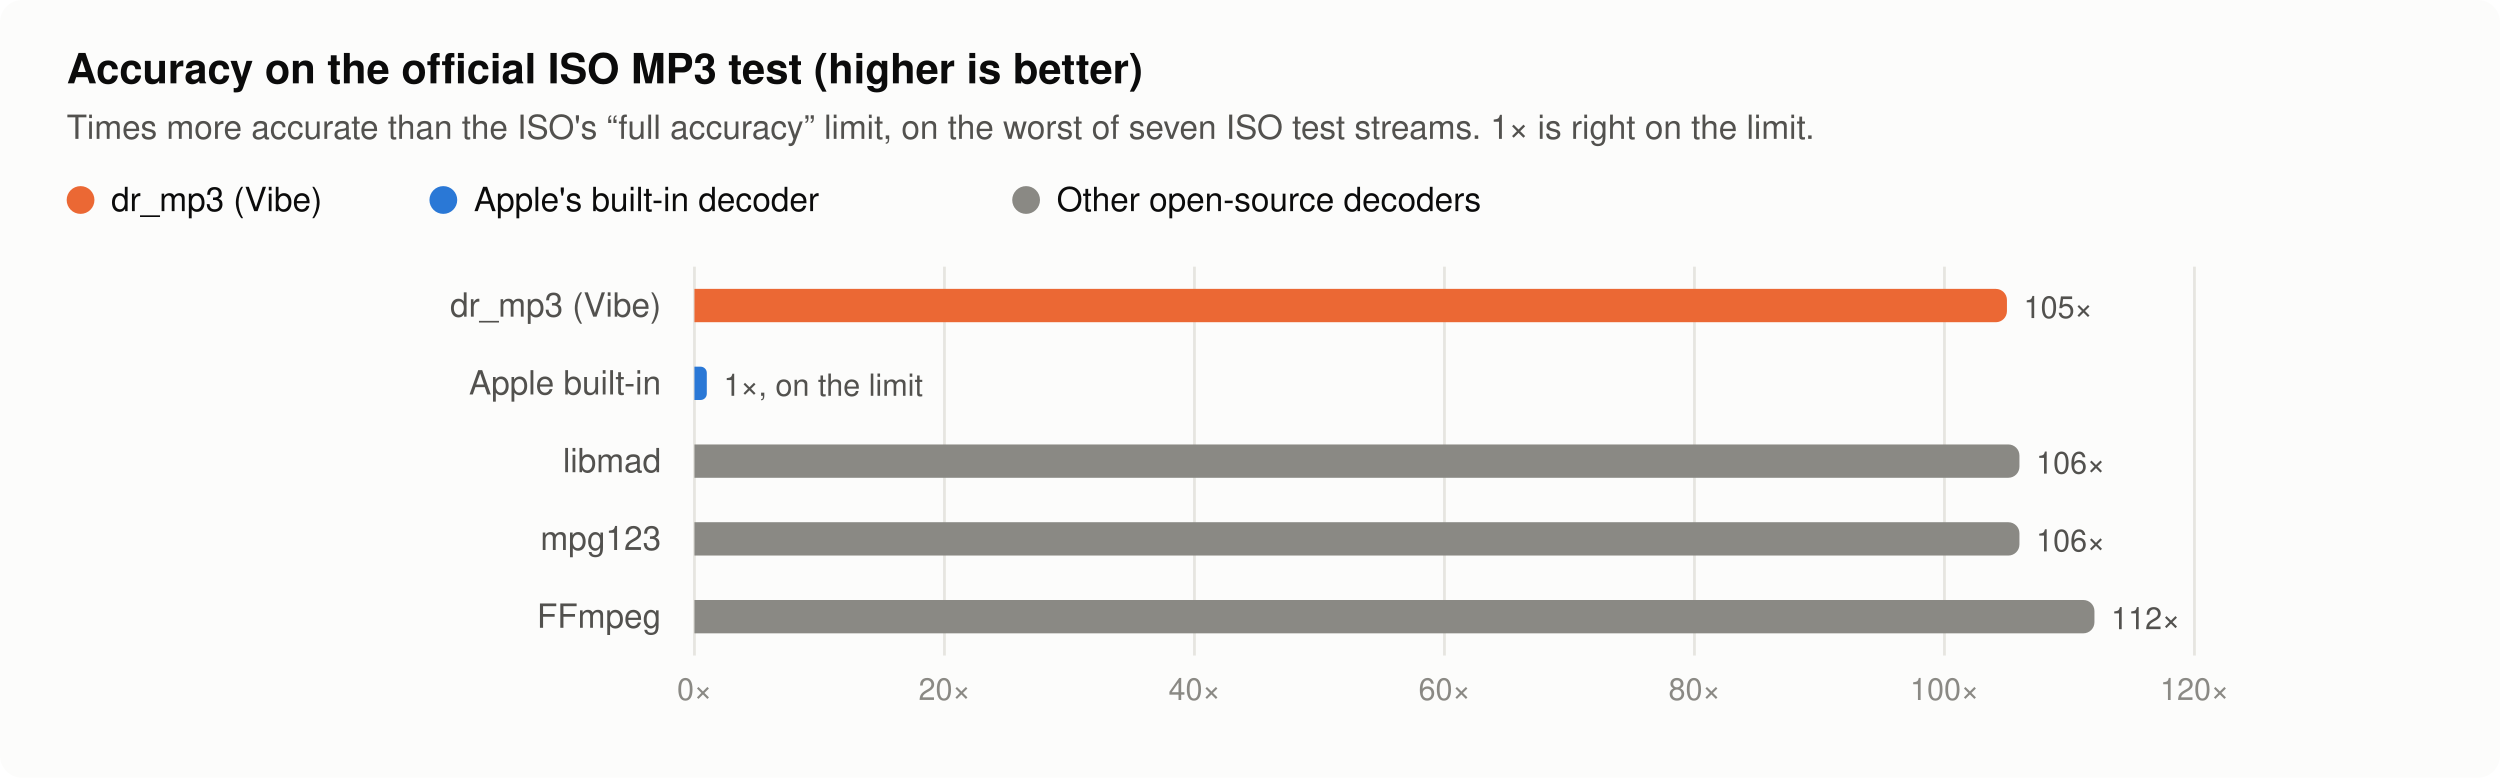
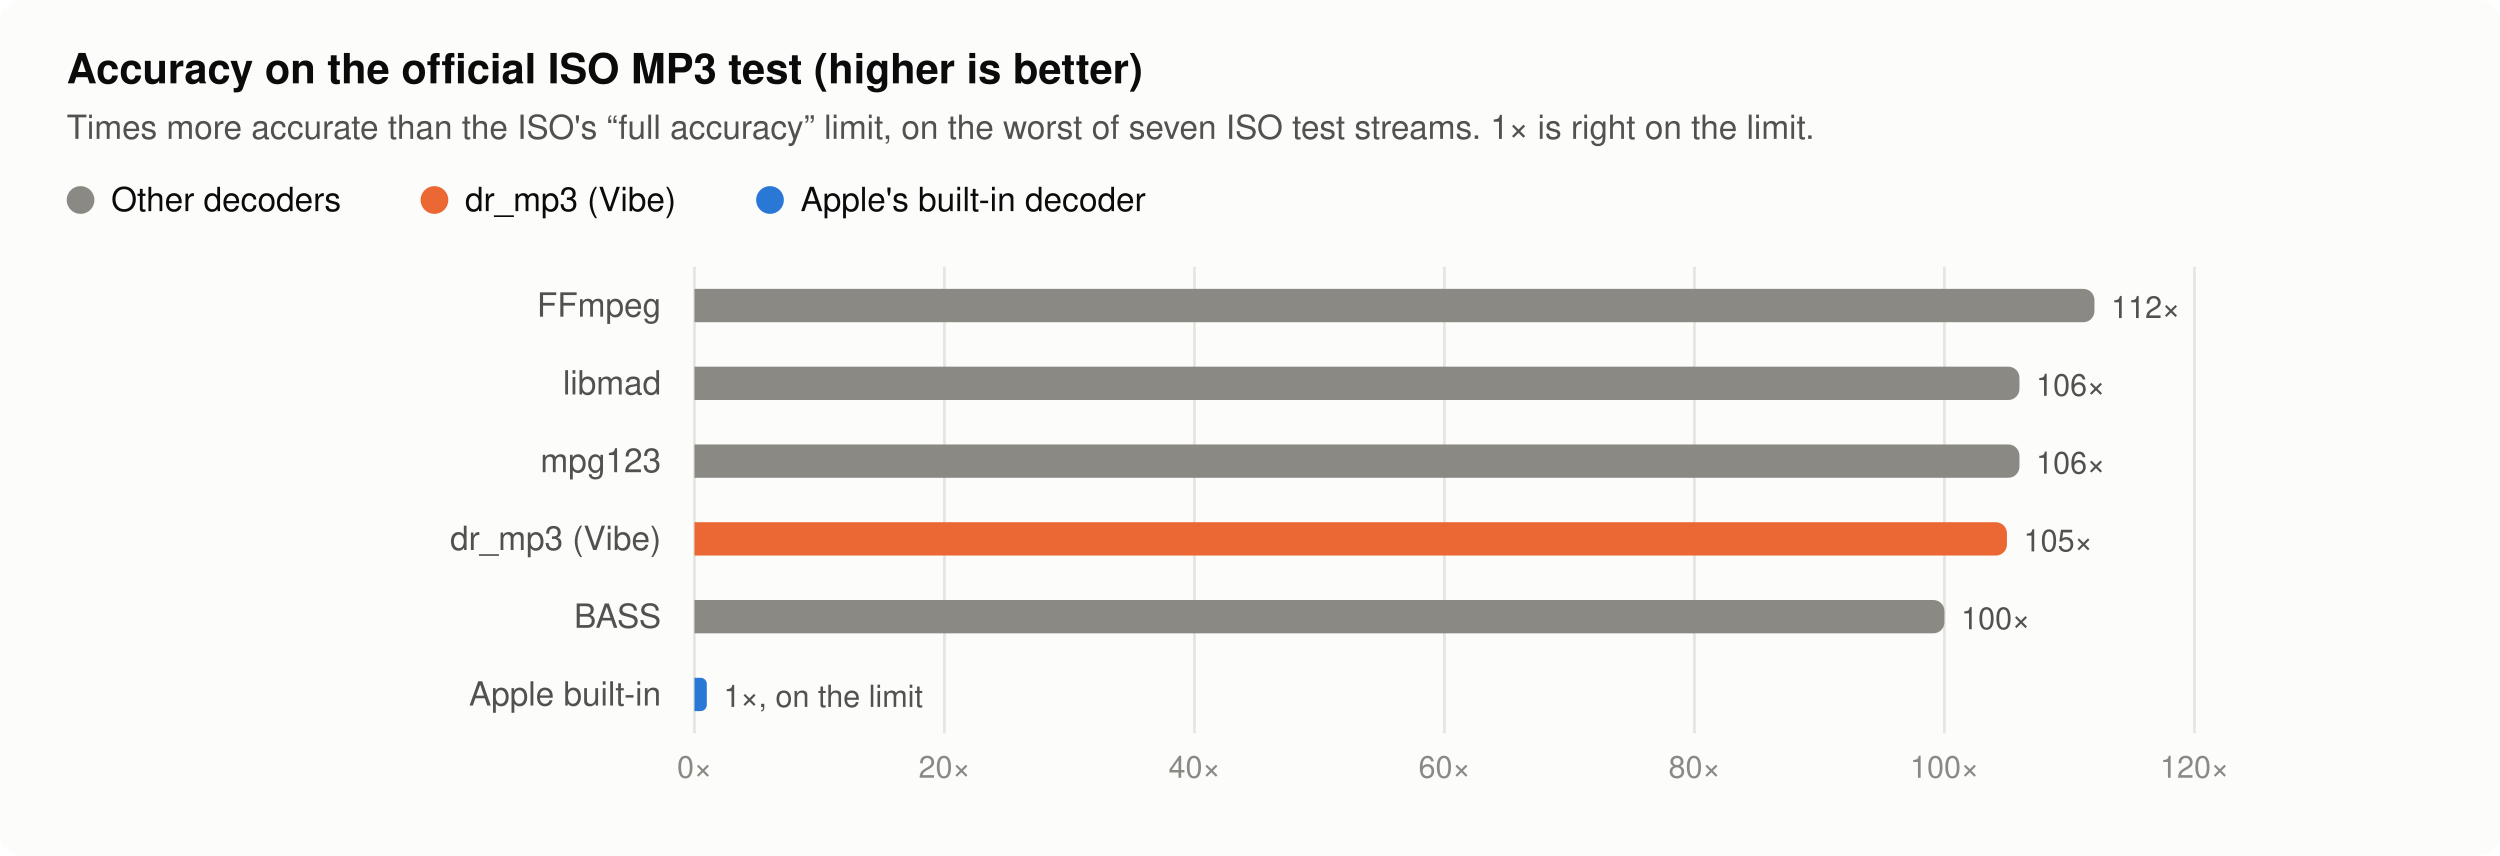
- <svg xmlns="http://www.w3.org/2000/svg" width="900" height="280" viewBox="0 0 900 280" font-family="-apple-system, BlinkMacSystemFont, 'Segoe UI', Helvetica, Arial, sans-serif" role="img" aria-label="Accuracy on the official ISO MP3 test streams, per decoder">
-   <rect width="900" height="280" rx="8" fill="#fcfcfb" />
+ <svg xmlns="http://www.w3.org/2000/svg" width="900" height="308" viewBox="0 0 900 308" font-family="-apple-system, BlinkMacSystemFont, 'Segoe UI', Helvetica, Arial, sans-serif" role="img" aria-label="Accuracy on the official ISO MP3 test streams, per decoder, best first">
+   <rect width="900" height="308" rx="8" fill="#fcfcfb" />
  <text x="24.0" y="30.0" font-size="15" fill="#0b0b0b" text-anchor="start" font-weight="600">Accuracy on the official ISO MP3 test (higher is better)</text>
  <text x="24.0" y="50.0" font-size="12" fill="#52514e" text-anchor="start" font-weight="400">Times more accurate than the ISO's “full accuracy” limit, on the worst of seven ISO test streams. 1× is right on the limit.</text>
-   <circle cx="29" cy="72" r="5" fill="#eb6834" />
-   <text x="40.0" y="76.0" font-size="12" fill="#0b0b0b" text-anchor="start" font-weight="400">dr_mp3 (Vibe)</text>
-   <circle cx="159.6" cy="72" r="5" fill="#2a78d6" />
-   <text x="170.6" y="76.0" font-size="12" fill="#0b0b0b" text-anchor="start" font-weight="400">Apple's built-in decoder</text>
-   <circle cx="369.4" cy="72" r="5" fill="#8a8984" />
-   <text x="380.4" y="76.0" font-size="12" fill="#0b0b0b" text-anchor="start" font-weight="400">Other open-source decoders</text>
-   <line x1="250.0" y1="96" x2="250.0" y2="236" stroke="#e6e5e0" />
-   <text x="250.0" y="252.0" font-size="11" fill="#8a8984" text-anchor="middle" font-weight="400">0×</text>
-   <line x1="340.0" y1="96" x2="340.0" y2="236" stroke="#e6e5e0" />
-   <text x="340.0" y="252.0" font-size="11" fill="#8a8984" text-anchor="middle" font-weight="400">20×</text>
-   <line x1="430.0" y1="96" x2="430.0" y2="236" stroke="#e6e5e0" />
-   <text x="430.0" y="252.0" font-size="11" fill="#8a8984" text-anchor="middle" font-weight="400">40×</text>
-   <line x1="520.0" y1="96" x2="520.0" y2="236" stroke="#e6e5e0" />
-   <text x="520.0" y="252.0" font-size="11" fill="#8a8984" text-anchor="middle" font-weight="400">60×</text>
-   <line x1="610.0" y1="96" x2="610.0" y2="236" stroke="#e6e5e0" />
-   <text x="610.0" y="252.0" font-size="11" fill="#8a8984" text-anchor="middle" font-weight="400">80×</text>
-   <line x1="700.0" y1="96" x2="700.0" y2="236" stroke="#e6e5e0" />
-   <text x="700.0" y="252.0" font-size="11" fill="#8a8984" text-anchor="middle" font-weight="400">100×</text>
-   <line x1="790.0" y1="96" x2="790.0" y2="236" stroke="#e6e5e0" />
-   <text x="790.0" y="252.0" font-size="11" fill="#8a8984" text-anchor="middle" font-weight="400">120×</text>
-   <text x="238.0" y="114.0" font-size="12" fill="#52514e" text-anchor="end" font-weight="400">dr_mp3 (Vibe)</text>
-   <path d="M250,104.0 h468.5 a4,4 0 0 1 4,4 v4.0 a4,4 0 0 1 -4,4 h-468.5 z" fill="#eb6834" />
-   <text x="728.5" y="114.5" font-size="11" fill="#52514e" text-anchor="start" font-weight="400">105×</text>
-   <text x="238.0" y="142.0" font-size="12" fill="#52514e" text-anchor="end" font-weight="400">Apple built-in</text>
-   <path d="M250,132.0 h2.2 a2.25,2.25 0 0 1 2.25,2.25 v7.5 a2.25,2.25 0 0 1 -2.25,2.25 h-2.2 z" fill="#2a78d6" />
-   <text x="260.5" y="142.5" font-size="11" fill="#52514e" text-anchor="start" font-weight="400">1×, on the limit</text>
-   <text x="238.0" y="170.0" font-size="12" fill="#52514e" text-anchor="end" font-weight="400">libmad</text>
+   <circle cx="29" cy="72" r="5" fill="#8a8984" />
+   <text x="40.0" y="76.0" font-size="12" fill="#0b0b0b" text-anchor="start" font-weight="400">Other decoders</text>
+   <circle cx="156.4" cy="72" r="5" fill="#eb6834" />
+   <text x="167.4" y="76.0" font-size="12" fill="#0b0b0b" text-anchor="start" font-weight="400">dr_mp3 (Vibe)</text>
+   <circle cx="277.2" cy="72" r="5" fill="#2a78d6" />
+   <text x="288.2" y="76.0" font-size="12" fill="#0b0b0b" text-anchor="start" font-weight="400">Apple's built-in decoder</text>
+   <line x1="250.0" y1="96" x2="250.0" y2="264" stroke="#e6e5e0" />
+   <text x="250.0" y="280.0" font-size="11" fill="#8a8984" text-anchor="middle" font-weight="400">0×</text>
+   <line x1="340.0" y1="96" x2="340.0" y2="264" stroke="#e6e5e0" />
+   <text x="340.0" y="280.0" font-size="11" fill="#8a8984" text-anchor="middle" font-weight="400">20×</text>
+   <line x1="430.0" y1="96" x2="430.0" y2="264" stroke="#e6e5e0" />
+   <text x="430.0" y="280.0" font-size="11" fill="#8a8984" text-anchor="middle" font-weight="400">40×</text>
+   <line x1="520.0" y1="96" x2="520.0" y2="264" stroke="#e6e5e0" />
+   <text x="520.0" y="280.0" font-size="11" fill="#8a8984" text-anchor="middle" font-weight="400">60×</text>
+   <line x1="610.0" y1="96" x2="610.0" y2="264" stroke="#e6e5e0" />
+   <text x="610.0" y="280.0" font-size="11" fill="#8a8984" text-anchor="middle" font-weight="400">80×</text>
+   <line x1="700.0" y1="96" x2="700.0" y2="264" stroke="#e6e5e0" />
+   <text x="700.0" y="280.0" font-size="11" fill="#8a8984" text-anchor="middle" font-weight="400">100×</text>
+   <line x1="790.0" y1="96" x2="790.0" y2="264" stroke="#e6e5e0" />
+   <text x="790.0" y="280.0" font-size="11" fill="#8a8984" text-anchor="middle" font-weight="400">120×</text>
+   <text x="238.0" y="114.0" font-size="12" fill="#52514e" text-anchor="end" font-weight="400">FFmpeg</text>
+   <path d="M250,104.0 h500.0 a4,4 0 0 1 4,4 v4.0 a4,4 0 0 1 -4,4 h-500.0 z" fill="#8a8984" />
+   <text x="760.0" y="114.5" font-size="11" fill="#52514e" text-anchor="start" font-weight="400">112×</text>
+   <text x="238.0" y="142.0" font-size="12" fill="#52514e" text-anchor="end" font-weight="400">libmad</text>
+   <path d="M250,132.0 h473.0 a4,4 0 0 1 4,4 v4.0 a4,4 0 0 1 -4,4 h-473.0 z" fill="#8a8984" />
+   <text x="733.0" y="142.5" font-size="11" fill="#52514e" text-anchor="start" font-weight="400">106×</text>
+   <text x="238.0" y="170.0" font-size="12" fill="#52514e" text-anchor="end" font-weight="400">mpg123</text>
  <path d="M250,160.0 h473.0 a4,4 0 0 1 4,4 v4.0 a4,4 0 0 1 -4,4 h-473.0 z" fill="#8a8984" />
  <text x="733.0" y="170.5" font-size="11" fill="#52514e" text-anchor="start" font-weight="400">106×</text>
-   <text x="238.0" y="198.0" font-size="12" fill="#52514e" text-anchor="end" font-weight="400">mpg123</text>
-   <path d="M250,188.0 h473.0 a4,4 0 0 1 4,4 v4.0 a4,4 0 0 1 -4,4 h-473.0 z" fill="#8a8984" />
-   <text x="733.0" y="198.5" font-size="11" fill="#52514e" text-anchor="start" font-weight="400">106×</text>
-   <text x="238.0" y="226.0" font-size="12" fill="#52514e" text-anchor="end" font-weight="400">FFmpeg</text>
-   <path d="M250,216.0 h500.0 a4,4 0 0 1 4,4 v4.0 a4,4 0 0 1 -4,4 h-500.0 z" fill="#8a8984" />
-   <text x="760.0" y="226.5" font-size="11" fill="#52514e" text-anchor="start" font-weight="400">112×</text>
+   <text x="238.0" y="198.0" font-size="12" fill="#52514e" text-anchor="end" font-weight="400">dr_mp3 (Vibe)</text>
+   <path d="M250,188.0 h468.5 a4,4 0 0 1 4,4 v4.0 a4,4 0 0 1 -4,4 h-468.5 z" fill="#eb6834" />
+   <text x="728.5" y="198.5" font-size="11" fill="#52514e" text-anchor="start" font-weight="400">105×</text>
+   <text x="238.0" y="226.0" font-size="12" fill="#52514e" text-anchor="end" font-weight="400">BASS</text>
+   <path d="M250,216.0 h446.0 a4,4 0 0 1 4,4 v4.0 a4,4 0 0 1 -4,4 h-446.0 z" fill="#8a8984" />
+   <text x="706.0" y="226.5" font-size="11" fill="#52514e" text-anchor="start" font-weight="400">100×</text>
+   <text x="238.0" y="254.0" font-size="12" fill="#52514e" text-anchor="end" font-weight="400">Apple built-in</text>
+   <path d="M250,244.0 h2.2 a2.25,2.25 0 0 1 2.25,2.25 v7.5 a2.25,2.25 0 0 1 -2.25,2.25 h-2.2 z" fill="#2a78d6" />
+   <text x="260.5" y="254.5" font-size="11" fill="#52514e" text-anchor="start" font-weight="400">1×, on the limit</text>
</svg>
